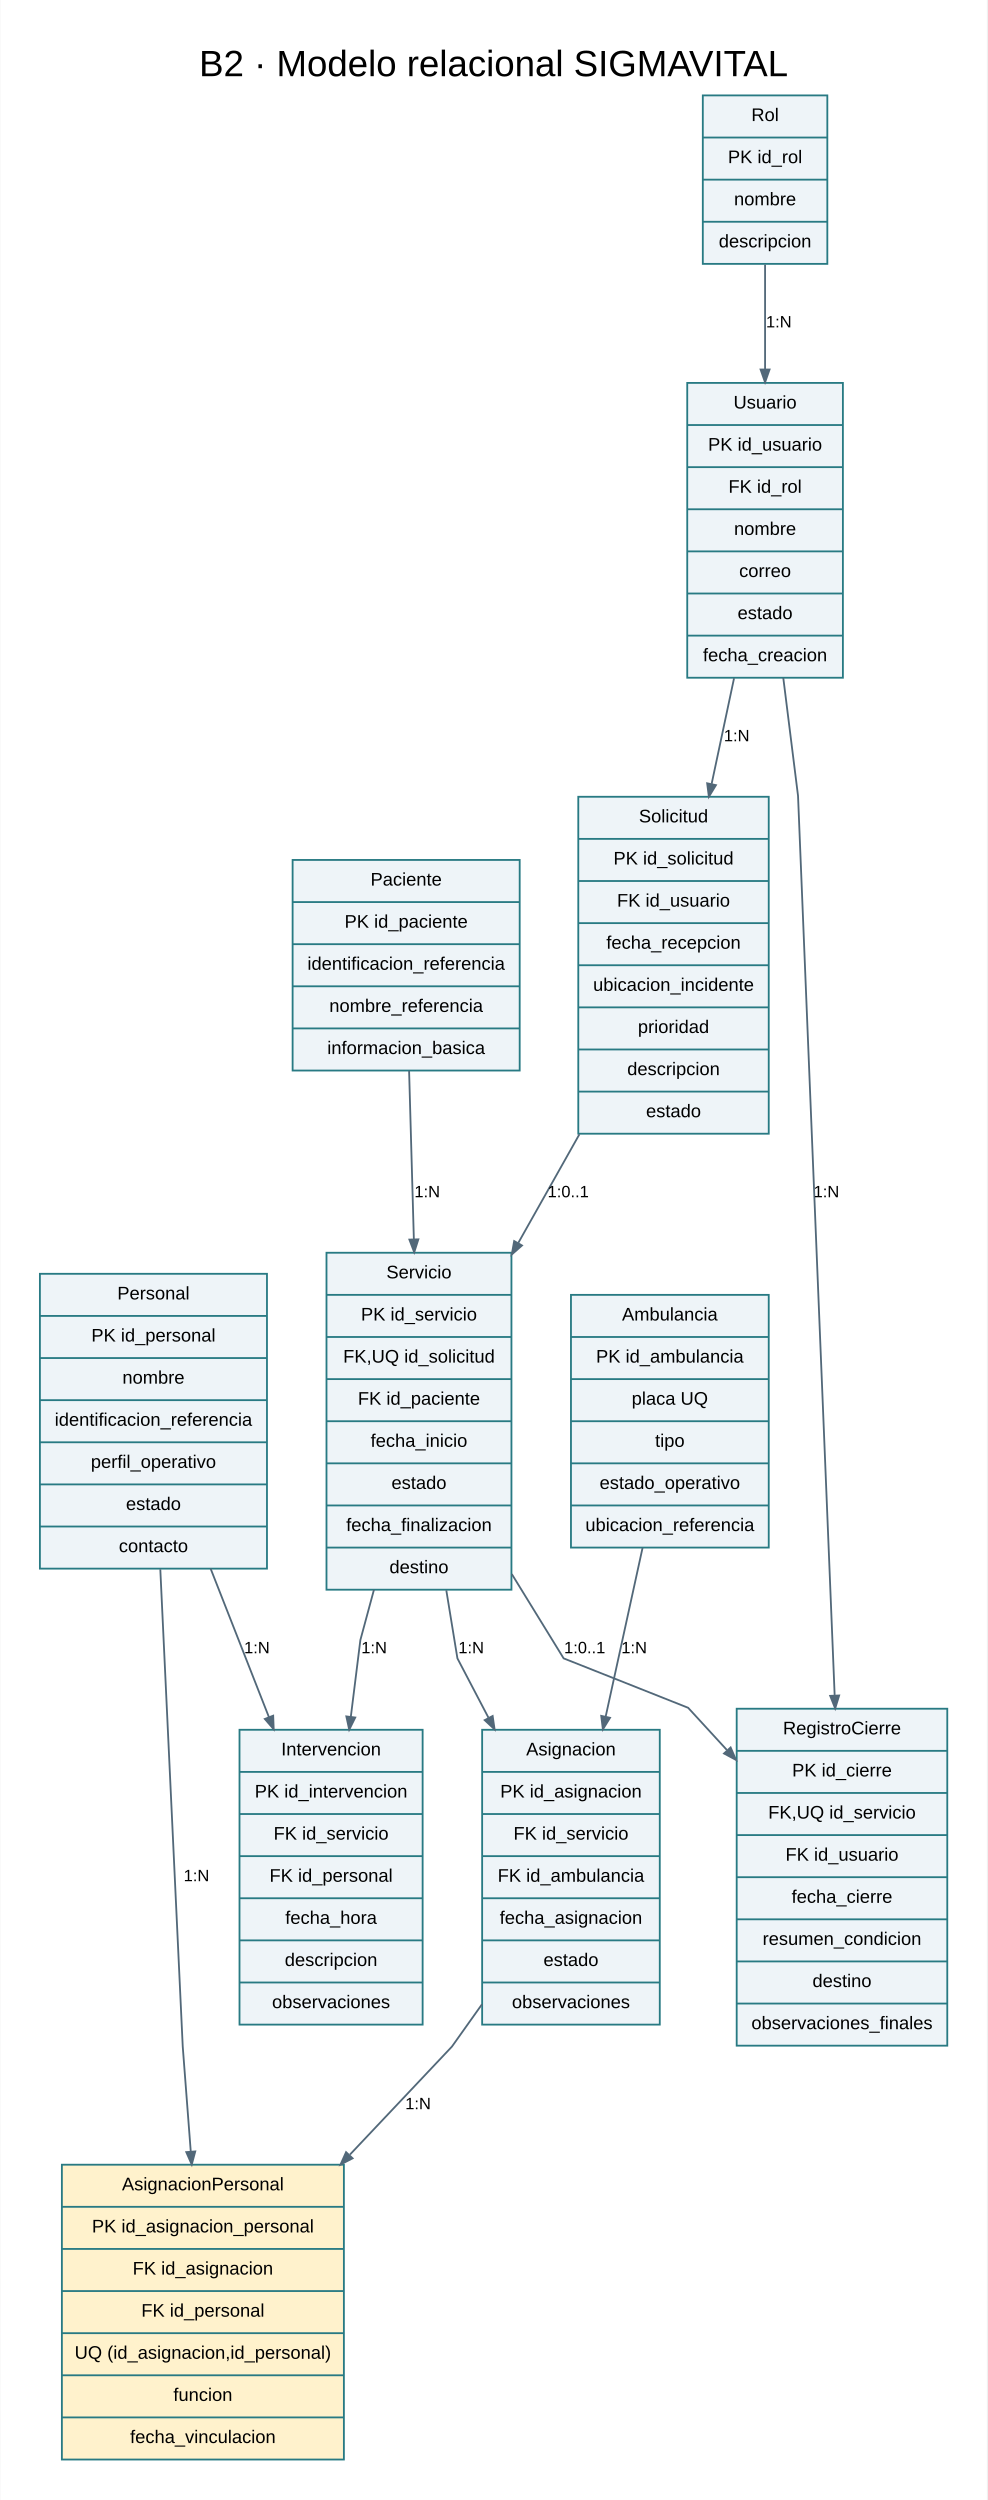
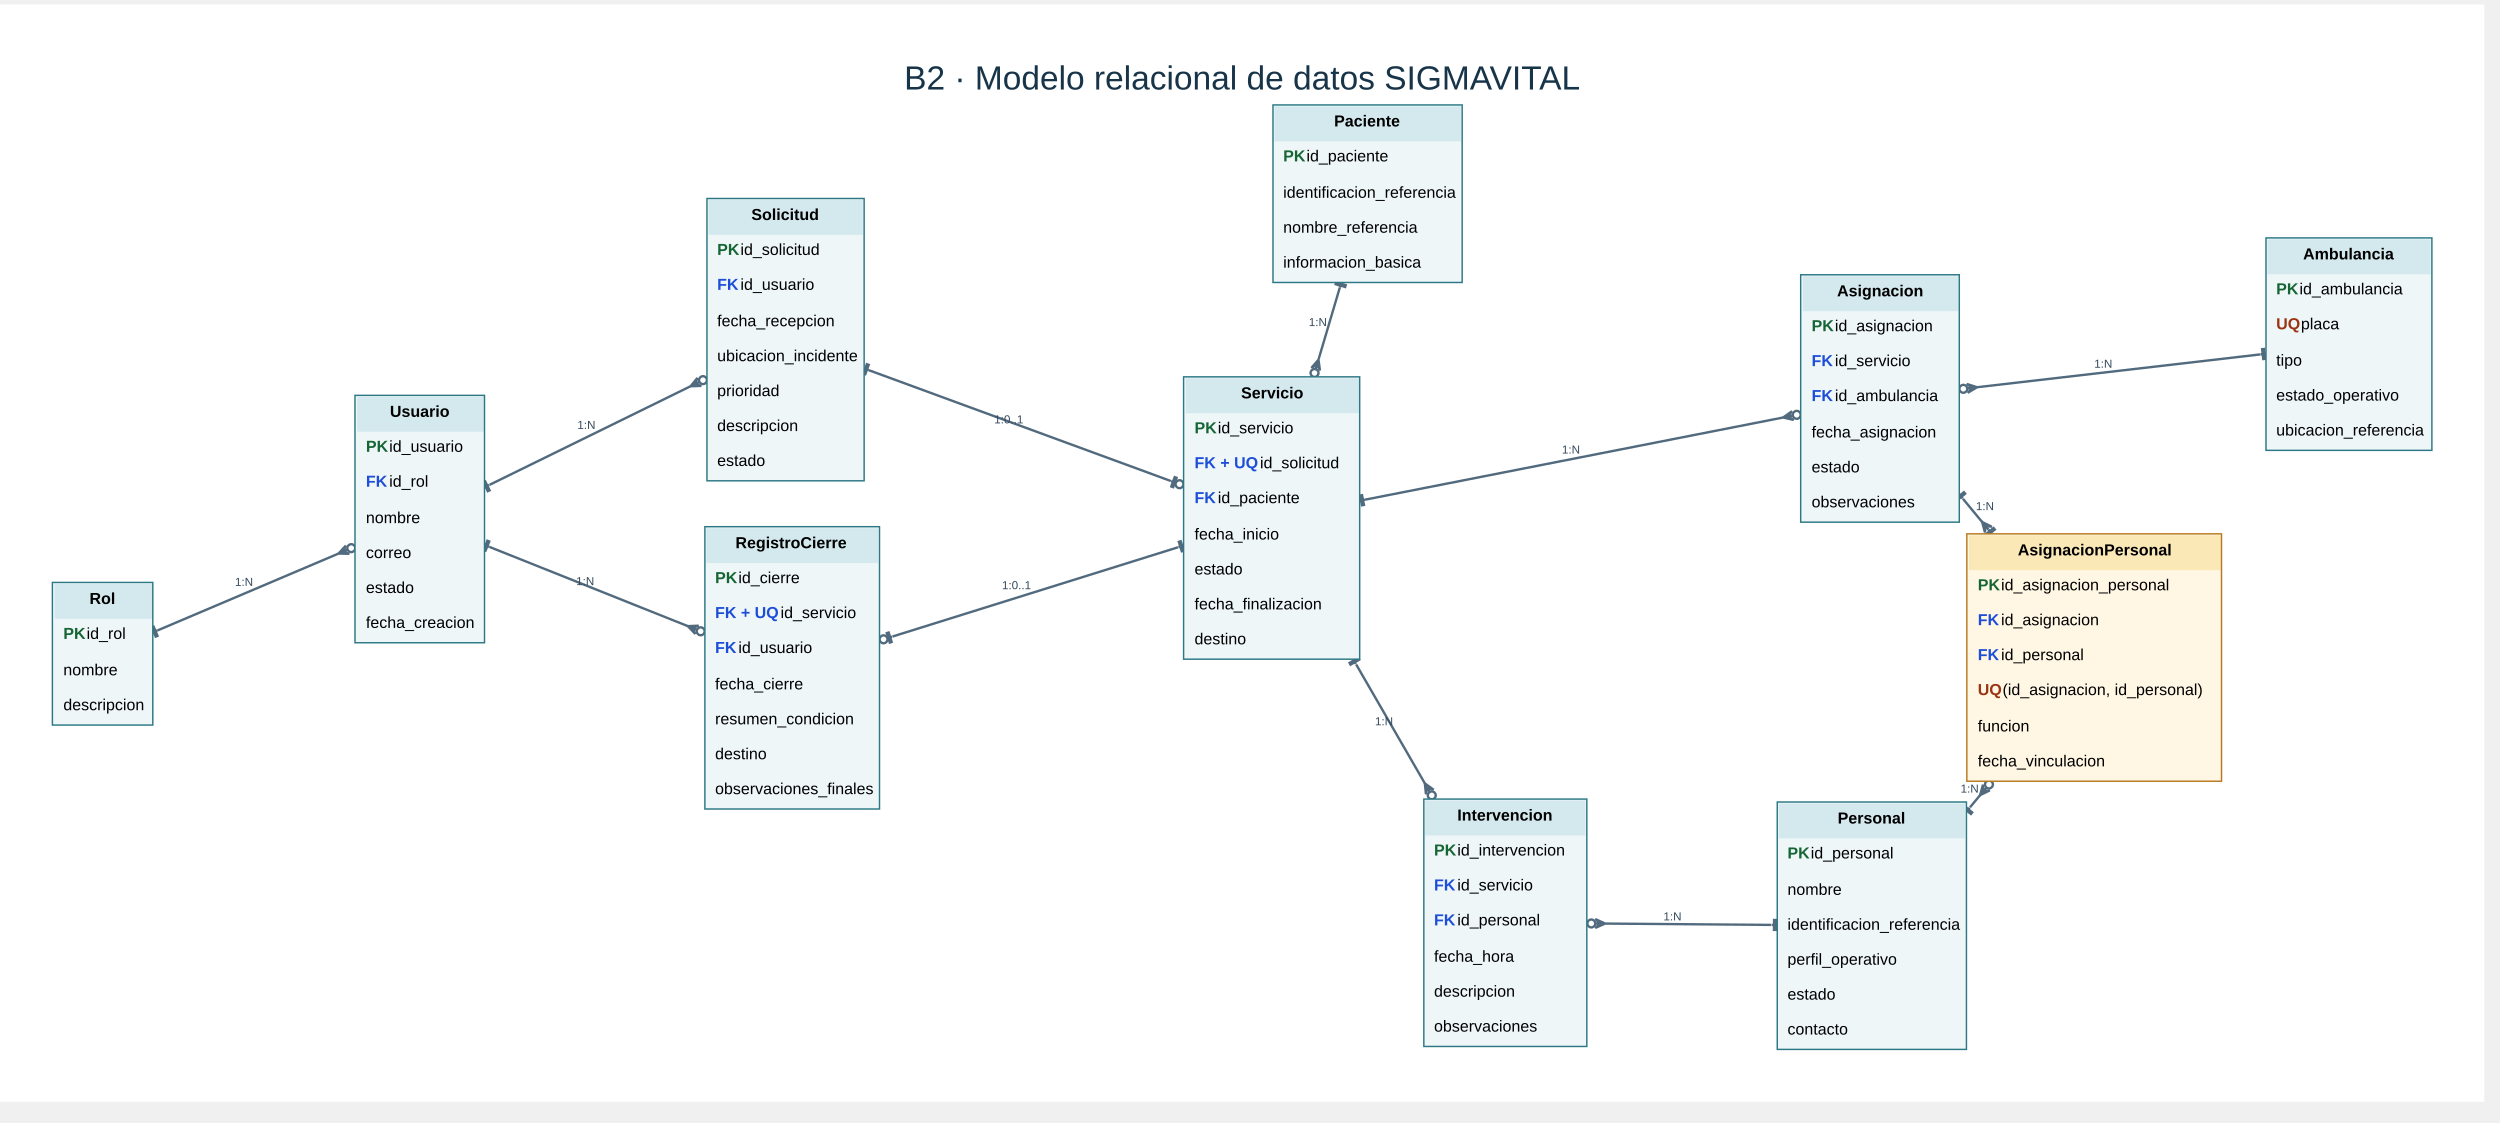
- <svg xmlns="http://www.w3.org/2000/svg" width="539pt" height="1365pt" viewBox="0.00 0.00 538.70 1365.20">
-   <g id="graph0" class="graph" transform="scale(1 1) rotate(0) translate(21.6 1343.6)">
-     <polygon fill="white" stroke="transparent" points="-21.6,21.6 -21.6,-1343.6 517.1,-1343.6 517.1,21.6 -21.6,21.6" />
-     <text text-anchor="middle" x="247.75" y="-1302" font-family="Arial" font-size="20.00">B2 · Modelo relacional SIGMAVITAL</text>
+ <svg xmlns="http://www.w3.org/2000/svg" width="1729pt" height="776pt" viewBox="10.80 10.80 1717.87 764.79">
+   <g id="graph0" class="graph" transform="scale(1 1) rotate(0) translate(46.8 728.79)">
+     <polygon fill="white" stroke="transparent" points="-36,36 -36,-717.99 1671.07,-717.99 1671.07,36 -36,36" />
+     <text text-anchor="middle" x="817.54" y="-659.59" font-family="Arial" font-size="23.00" fill="#173449">B2 · Modelo relacional de datos SIGMAVITAL</text>
+     <g id="rel1" class="edge">
+       <path fill="none" stroke="#526a7d" stroke-width="1.65" d="M72.16,-287.87C106.41,-302.41 157.42,-324.08 196.44,-340.65" />
+       <polygon fill="#526a7d" stroke="#526a7d" stroke-width="1.65" points="68.33,-289.93 70.99,-283.67 72.24,-284.2 69.58,-290.46 68.33,-289.93" />
+       <polyline fill="none" stroke="#526a7d" stroke-width="1.65" points="69.03,-286.54 72.16,-287.86 " />
+       <ellipse fill="none" stroke="#526a7d" stroke-width="1.65" cx="205.37" cy="-344.44" rx="2.72" ry="2.72" />
+       <polygon fill="#526a7d" stroke="#526a7d" stroke-width="1.65" points="196.61,-340.72 201.67,-346.2 199.74,-342.05 202.87,-343.38 202.87,-343.38 202.87,-343.38 199.74,-342.05 204.07,-340.56 196.61,-340.72 196.61,-340.72" />
+       <text text-anchor="middle" x="131.67" y="-318.5" font-family="Arial" font-size="8.00" fill="#33485b">1:N</text>
+     </g>
+     <g id="rel2" class="edge">
+       <path fill="none" stroke="#526a7d" stroke-width="1.65" d="M300.37,-387.94C339.44,-407.11 395.04,-434.37 438.23,-455.56" />
+       <polygon fill="#526a7d" stroke="#526a7d" stroke-width="1.65" points="296.19,-389.68 299.19,-383.58 300.41,-384.17 297.41,-390.28 296.19,-389.68" />
+       <polyline fill="none" stroke="#526a7d" stroke-width="1.65" points="297.08,-386.33 300.13,-387.83 " />
+       <ellipse fill="none" stroke="#526a7d" stroke-width="1.65" cx="447.05" cy="-459.88" rx="2.72" ry="2.72" />
+       <polygon fill="#526a7d" stroke="#526a7d" stroke-width="1.65" points="438.51,-455.69 443.26,-461.43 441.56,-457.19 444.61,-458.68 444.61,-458.68 444.61,-458.68 441.56,-457.19 445.96,-455.94 438.51,-455.69 438.51,-455.69" />
+       <text text-anchor="middle" x="366.93" y="-426.37" font-family="Arial" font-size="8.00" fill="#33485b">1:N</text>
+     </g>
+     <g id="rel12" class="edge">
+       <path fill="none" stroke="#526a7d" stroke-width="1.65" d="M300.24,-345.33C338.58,-330.01 393.01,-308.27 436.59,-290.86" />
+       <polygon fill="#526a7d" stroke="#526a7d" stroke-width="1.65" points="298.9,-349.53 296.38,-343.21 297.64,-342.71 300.17,-349.02 298.9,-349.53" />
+       <polyline fill="none" stroke="#526a7d" stroke-width="1.65" points="297.01,-346.62 300.17,-345.36 " />
+       <ellipse fill="none" stroke="#526a7d" stroke-width="1.65" cx="445.47" cy="-287.31" rx="2.72" ry="2.72" />
+       <polygon fill="#526a7d" stroke="#526a7d" stroke-width="1.65" points="436.63,-290.84 444.08,-291.16 439.78,-289.58 442.94,-288.32 442.94,-288.32 442.94,-288.32 439.78,-289.58 441.8,-285.48 436.63,-290.84 436.63,-290.84" />
+       <text text-anchor="middle" x="366.11" y="-319.02" font-family="Arial" font-size="8.00" fill="#33485b">1:N</text>
+     </g>
+     <g id="rel3" class="edge">
+       <path fill="none" stroke="#526a7d" stroke-width="1.65" d="M561.03,-466.71C618.51,-445.61 707.16,-413.08 768.57,-390.55" />
+       <polygon fill="#526a7d" stroke="#526a7d" stroke-width="1.65" points="559.64,-470.84 557.29,-464.45 558.57,-463.99 560.91,-470.37 559.64,-470.84" />
+       <polyline fill="none" stroke="#526a7d" stroke-width="1.65" points="557.83,-467.88 561.02,-466.71 " />
+       <ellipse fill="none" stroke="#526a7d" stroke-width="1.65" cx="774.5" cy="-388.37" rx="2.72" ry="2.72" />
+       <polygon fill="#526a7d" stroke="#526a7d" stroke-width="1.65" points="770.13,-386.35 772.48,-392.74 771.2,-393.21 768.86,-386.82 770.13,-386.35" />
+       <polyline fill="none" stroke="#526a7d" stroke-width="1.65" points="771.94,-389.31 768.75,-390.48 " />
+       <text text-anchor="middle" x="657.17" y="-430.18" font-family="Arial" font-size="8.00" fill="#33485b">1:0..1</text>
+     </g>
+     <g id="rel11" class="edge">
+       <path fill="none" stroke="#526a7d" stroke-width="1.65" d="M773.47,-345.04C716.99,-327.39 635.04,-301.78 577.24,-283.71" />
+       <polygon fill="#526a7d" stroke="#526a7d" stroke-width="1.65" points="777.35,-342.69 775.33,-349.18 774.03,-348.78 776.06,-342.29 777.35,-342.69" />
+       <polyline fill="none" stroke="#526a7d" stroke-width="1.65" points="776.99,-346.14 773.74,-345.13 " />
+       <ellipse fill="none" stroke="#526a7d" stroke-width="1.65" cx="571.13" cy="-281.8" rx="2.72" ry="2.72" />
+       <polygon fill="#526a7d" stroke="#526a7d" stroke-width="1.65" points="573.36,-286.06 575.39,-279.57 576.69,-279.98 574.66,-286.47 573.36,-286.06" />
+       <polyline fill="none" stroke="#526a7d" stroke-width="1.65" points="573.73,-282.62 576.97,-283.63 " />
+       <text text-anchor="middle" x="662.5" y="-316.24" font-family="Arial" font-size="8.00" fill="#33485b">1:0..1</text>
+     </g>
+     <g id="rel5" class="edge">
+       <path fill="none" stroke="#526a7d" stroke-width="1.65" d="M901.96,-377.75C979.73,-393.04 1110.17,-418.67 1189.09,-434.18" />
+       <polygon fill="#526a7d" stroke="#526a7d" stroke-width="1.65" points="898.59,-380.56 899.91,-373.89 901.24,-374.15 899.93,-380.82 898.59,-380.56" />
+       <polyline fill="none" stroke="#526a7d" stroke-width="1.65" points="898.58,-377.09 901.92,-377.75 " />
+       <ellipse fill="none" stroke="#526a7d" stroke-width="1.65" cx="1198.63" cy="-436.05" rx="2.72" ry="2.72" />
+       <polygon fill="#526a7d" stroke="#526a7d" stroke-width="1.65" points="1189.29,-434.22 1195.37,-438.53 1192.63,-434.87 1195.96,-435.53 1195.96,-435.53 1195.96,-435.53 1192.63,-434.87 1196.55,-432.52 1189.29,-434.22 1189.29,-434.22" />
+       <text text-anchor="middle" x="1043.49" y="-409.44" font-family="Arial" font-size="8.00" fill="#33485b">1:N</text>
+     </g>
+     <g id="rel9" class="edge">
+       <path fill="none" stroke="#526a7d" stroke-width="1.65" d="M895.86,-264.57C911.23,-237.96 927.77,-209.31 942.99,-182.95" />
+       <polygon fill="#526a7d" stroke="#526a7d" stroke-width="1.65" points="897.24,-268.98 891.36,-265.58 892.04,-264.4 897.92,-267.8 897.24,-268.98" />
+       <polyline fill="none" stroke="#526a7d" stroke-width="1.65" points="893.96,-267.87 895.66,-264.93 " />
+       <ellipse fill="none" stroke="#526a7d" stroke-width="1.65" cx="947.84" cy="-174.55" rx="2.72" ry="2.72" />
+       <polygon fill="#526a7d" stroke="#526a7d" stroke-width="1.65" points="943.08,-182.79 949.13,-178.44 944.78,-179.85 946.48,-176.91 946.48,-176.91 946.48,-176.91 944.78,-179.85 943.83,-175.38 943.08,-182.79 943.08,-182.79" />
+       <text text-anchor="middle" x="915.03" y="-222.71" font-family="Arial" font-size="8.00" fill="#33485b">1:N</text>
+     </g>
+     <g id="rel4" class="edge">
+       <path fill="none" stroke="#526a7d" stroke-width="1.65" d="M884.65,-523.5C880.09,-508.09 875.1,-491.21 870.12,-474.4" />
+       <polygon fill="#526a7d" stroke="#526a7d" stroke-width="1.65" points="888.7,-525.18 882.17,-527.11 881.79,-525.81 888.31,-523.88 888.7,-525.18" />
+       <polyline fill="none" stroke="#526a7d" stroke-width="1.65" points="885.63,-526.8 884.66,-523.54 " />
+       <ellipse fill="none" stroke="#526a7d" stroke-width="1.65" cx="867.28" cy="-464.8" rx="2.72" ry="2.72" />
+       <polygon fill="#526a7d" stroke="#526a7d" stroke-width="1.65" points="869.99,-473.93 870.99,-466.54 869.02,-470.67 868.06,-467.41 868.06,-467.41 868.06,-467.41 869.02,-470.67 865.12,-468.28 869.99,-473.93 869.99,-473.93" />
+       <text text-anchor="middle" x="869.55" y="-497.03" font-family="Arial" font-size="8.00" fill="#33485b">1:N</text>
+     </g>
+     <g id="rel6" class="edge">
+       <path fill="none" stroke="#526a7d" stroke-width="1.65" d="M1517.31,-477.59C1461.81,-471.16 1379.9,-461.67 1322.59,-455.03" />
+       <polygon fill="#526a7d" stroke="#526a7d" stroke-width="1.65" points="1520.55,-474.54 1519.77,-481.3 1518.42,-481.14 1519.2,-474.39 1520.55,-474.54" />
+       <polyline fill="none" stroke="#526a7d" stroke-width="1.65" points="1520.83,-478 1517.46,-477.61 " />
+       <ellipse fill="none" stroke="#526a7d" stroke-width="1.65" cx="1313.09" cy="-453.93" rx="2.72" ry="2.72" />
+       <polygon fill="#526a7d" stroke="#526a7d" stroke-width="1.65" points="1322.55,-455.02 1316.15,-451.2 1319.17,-454.63 1315.8,-454.24 1315.8,-454.24 1315.8,-454.24 1319.17,-454.63 1315.44,-457.28 1322.55,-455.02 1322.55,-455.02" />
+       <text text-anchor="middle" x="1409.26" y="-468.42" font-family="Arial" font-size="8.00" fill="#33485b">1:N</text>
+     </g>
+     <g id="rel7" class="edge">
+       <path fill="none" stroke="#526a7d" stroke-width="1.65" d="M1312.8,-378.39C1317.14,-373.14 1321.56,-367.79 1326,-362.43" />
+       <polygon fill="#526a7d" stroke="#526a7d" stroke-width="1.65" points="1313.48,-382.9 1308.24,-378.57 1309.11,-377.52 1314.35,-381.85 1313.48,-382.9" />
+       <polyline fill="none" stroke="#526a7d" stroke-width="1.65" points="1310.43,-381.26 1312.6,-378.64 " />
+       <polygon fill="#526a7d" stroke="#526a7d" stroke-width="1.65" points="1329.45,-352.91 1334.69,-357.25 1333.83,-358.3 1328.59,-353.96 1329.45,-352.91" />
+       <polyline fill="none" stroke="#526a7d" stroke-width="1.65" points="1332.51,-354.56 1330.34,-357.18 " />
+       <polygon fill="#526a7d" stroke="#526a7d" stroke-width="1.65" points="1326.01,-362.42 1332.7,-359.13 1328.17,-359.8 1330.34,-357.18 1330.34,-357.18 1330.34,-357.18 1328.17,-359.8 1327.98,-355.23 1326.01,-362.42 1326.01,-362.42" />
+       <text text-anchor="middle" x="1327.93" y="-370.55" font-family="Arial" font-size="8.00" fill="#33485b">1:N</text>
+     </g>
+     <g id="rel8" class="edge">
+       <path fill="none" stroke="#526a7d" stroke-width="1.65" d="M1317.66,-166.31C1319.95,-169.09 1322.26,-171.87 1324.58,-174.66" />
+       <polygon fill="#526a7d" stroke="#526a7d" stroke-width="1.65" points="1313.07,-166.11 1318.3,-161.77 1319.17,-162.82 1313.94,-167.16 1313.07,-166.11" />
+       <polyline fill="none" stroke="#526a7d" stroke-width="1.65" points="1315.25,-163.42 1317.42,-166.03 " />
+       <ellipse fill="none" stroke="#526a7d" stroke-width="1.65" cx="1330.7" cy="-182.05" rx="2.72" ry="2.72" />
+       <polygon fill="#526a7d" stroke="#526a7d" stroke-width="1.65" points="1324.62,-174.72 1326.61,-181.91 1326.79,-177.34 1328.96,-179.95 1328.96,-179.95 1328.96,-179.95 1326.79,-177.34 1331.32,-178 1324.62,-174.72 1324.62,-174.72" />
+       <text text-anchor="middle" x="1317.43" y="-176.48" font-family="Arial" font-size="8.00" fill="#33485b">1:N</text>
+     </g>
+     <g id="rel10" class="edge">
+       <path fill="none" stroke="#526a7d" stroke-width="1.65" d="M1181.24,-85.55C1145.83,-85.84 1102.82,-86.18 1067.41,-86.46" />
+       <polygon fill="#526a7d" stroke="#526a7d" stroke-width="1.65" points="1184.34,-82.13 1184.4,-88.93 1183.04,-88.94 1182.98,-82.14 1184.34,-82.13" />
+       <polyline fill="none" stroke="#526a7d" stroke-width="1.65" points="1185.05,-85.52 1181.65,-85.55 " />
+       <ellipse fill="none" stroke="#526a7d" stroke-width="1.65" cx="1057.46" cy="-86.54" rx="2.72" ry="2.72" />
+       <polygon fill="#526a7d" stroke="#526a7d" stroke-width="1.65" points="1066.98,-86.47 1060.15,-83.46 1063.58,-86.49 1060.18,-86.52 1060.18,-86.52 1060.18,-86.52 1063.58,-86.49 1060.2,-89.58 1066.98,-86.47 1066.98,-86.47" />
+       <text text-anchor="middle" x="1113.23" y="-88.64" font-family="Arial" font-size="8.00" fill="#33485b">1:N</text>
+     </g>
    <g id="node1" class="node">
-       <polygon fill="#eef4f8" stroke="#287a83" points="362,-1199.5 362,-1291.5 430,-1291.5 430,-1199.5 362,-1199.5" />
-       <text text-anchor="middle" x="396" y="-1277.5" font-family="Arial" font-size="10.00">Rol</text>
-       <polyline fill="none" stroke="#287a83" points="362,-1268.5 430,-1268.5 " />
-       <text text-anchor="middle" x="396" y="-1254.5" font-family="Arial" font-size="10.00">PK id_rol</text>
-       <polyline fill="none" stroke="#287a83" points="362,-1245.5 430,-1245.5 " />
-       <text text-anchor="middle" x="396" y="-1231.5" font-family="Arial" font-size="10.00">nombre</text>
-       <polyline fill="none" stroke="#287a83" points="362,-1222.5 430,-1222.5 " />
-       <text text-anchor="middle" x="396" y="-1208.5" font-family="Arial" font-size="10.00">descripcion</text>
+       <polygon fill="#eef6f8" stroke="transparent" points="0,-222.87 0,-320.87 69,-320.87 69,-222.87 0,-222.87" />
+       <polygon fill="#d4e9ee" stroke="transparent" points="1.5,-295.87 1.5,-319.87 68.5,-319.87 68.5,-295.87 1.5,-295.87" />
+       <text text-anchor="start" x="25.5" y="-306.07" font-family="Arial" font-weight="bold" font-size="11.00">Rol</text>
+       <text text-anchor="start" x="7.5" y="-282.07" font-family="Arial" font-weight="bold" font-size="11.00" fill="#166534">PK</text>
+       <text text-anchor="start" x="23.5" y="-282.07" font-family="Arial" font-size="11.00">   id_rol</text>
+       <text text-anchor="start" x="7.5" y="-257.07" font-family="Arial" font-size="11.00">nombre</text>
+       <text text-anchor="start" x="7.5" y="-233.07" font-family="Arial" font-size="11.00">descripcion</text>
+       <polygon fill="none" stroke="#2c7884" points="0,-222.87 0,-320.87 69,-320.87 69,-222.87 0,-222.87" />
    </g>
    <g id="node2" class="node">
-       <polygon fill="#eef4f8" stroke="#287a83" points="353.5,-973.5 353.5,-1134.5 438.5,-1134.5 438.5,-973.5 353.5,-973.5" />
-       <text text-anchor="middle" x="396" y="-1120.5" font-family="Arial" font-size="10.00">Usuario</text>
-       <polyline fill="none" stroke="#287a83" points="353.5,-1111.5 438.5,-1111.5 " />
-       <text text-anchor="middle" x="396" y="-1097.5" font-family="Arial" font-size="10.00">PK id_usuario</text>
-       <polyline fill="none" stroke="#287a83" points="353.5,-1088.5 438.5,-1088.5 " />
-       <text text-anchor="middle" x="396" y="-1074.5" font-family="Arial" font-size="10.00">FK id_rol</text>
-       <polyline fill="none" stroke="#287a83" points="353.5,-1065.5 438.5,-1065.5 " />
-       <text text-anchor="middle" x="396" y="-1051.5" font-family="Arial" font-size="10.00">nombre</text>
-       <polyline fill="none" stroke="#287a83" points="353.5,-1042.5 438.5,-1042.5 " />
-       <text text-anchor="middle" x="396" y="-1028.5" font-family="Arial" font-size="10.00">correo</text>
-       <polyline fill="none" stroke="#287a83" points="353.5,-1019.5 438.5,-1019.5 " />
-       <text text-anchor="middle" x="396" y="-1005.5" font-family="Arial" font-size="10.00">estado</text>
-       <polyline fill="none" stroke="#287a83" points="353.5,-996.5 438.5,-996.5 " />
-       <text text-anchor="middle" x="396" y="-982.5" font-family="Arial" font-size="10.00">fecha_creacion</text>
-     </g>
-     <g id="edge1" class="edge">
-       <path fill="none" stroke="#526879" d="M396,-1199.11C396,-1181.95 396,-1161.79 396,-1142.07" />
-       <polygon fill="#526879" stroke="#526879" points="398.45,-1141.83 396,-1134.83 393.55,-1141.83 398.45,-1141.83" />
-       <text text-anchor="middle" x="403.5" y="-1164.8" font-family="Arial" font-size="9.00">1:N</text>
+       <polygon fill="#eef6f8" stroke="transparent" points="207.93,-279.43 207.93,-449.43 296.93,-449.43 296.93,-279.43 207.93,-279.43" />
+       <polygon fill="#d4e9ee" stroke="transparent" points="209.43,-424.43 209.43,-448.43 296.43,-448.43 296.43,-424.43 209.43,-424.43" />
+       <text text-anchor="start" x="231.93" y="-434.63" font-family="Arial" font-weight="bold" font-size="11.00">Usuario</text>
+       <text text-anchor="start" x="215.43" y="-410.63" font-family="Arial" font-weight="bold" font-size="11.00" fill="#166534">PK</text>
+       <text text-anchor="start" x="231.43" y="-410.63" font-family="Arial" font-size="11.00">   id_usuario</text>
+       <text text-anchor="start" x="215.43" y="-386.63" font-family="Arial" font-weight="bold" font-size="11.00" fill="#1d4ed8">FK</text>
+       <text text-anchor="start" x="231.43" y="-386.63" font-family="Arial" font-size="11.00">   id_rol</text>
+       <text text-anchor="start" x="215.43" y="-361.63" font-family="Arial" font-size="11.00">nombre</text>
+       <text text-anchor="start" x="215.43" y="-337.63" font-family="Arial" font-size="11.00">correo</text>
+       <text text-anchor="start" x="215.43" y="-313.63" font-family="Arial" font-size="11.00">estado</text>
+       <text text-anchor="start" x="215.43" y="-289.63" font-family="Arial" font-size="11.00">fecha_creacion</text>
+       <polygon fill="none" stroke="#2c7884" points="207.93,-279.43 207.93,-449.43 296.93,-449.43 296.93,-279.43 207.93,-279.43" />
    </g>
    <g id="node3" class="node">
-       <polygon fill="#eef4f8" stroke="#287a83" points="294,-724.5 294,-908.5 398,-908.5 398,-724.5 294,-724.5" />
-       <text text-anchor="middle" x="346" y="-894.5" font-family="Arial" font-size="10.00">Solicitud</text>
-       <polyline fill="none" stroke="#287a83" points="294,-885.5 398,-885.5 " />
-       <text text-anchor="middle" x="346" y="-871.5" font-family="Arial" font-size="10.00">PK id_solicitud</text>
-       <polyline fill="none" stroke="#287a83" points="294,-862.5 398,-862.5 " />
-       <text text-anchor="middle" x="346" y="-848.5" font-family="Arial" font-size="10.00">FK id_usuario</text>
-       <polyline fill="none" stroke="#287a83" points="294,-839.5 398,-839.5 " />
-       <text text-anchor="middle" x="346" y="-825.5" font-family="Arial" font-size="10.00">fecha_recepcion</text>
-       <polyline fill="none" stroke="#287a83" points="294,-816.5 398,-816.5 " />
-       <text text-anchor="middle" x="346" y="-802.5" font-family="Arial" font-size="10.00">ubicacion_incidente</text>
-       <polyline fill="none" stroke="#287a83" points="294,-793.5 398,-793.5 " />
-       <text text-anchor="middle" x="346" y="-779.5" font-family="Arial" font-size="10.00">prioridad</text>
-       <polyline fill="none" stroke="#287a83" points="294,-770.5 398,-770.5 " />
-       <text text-anchor="middle" x="346" y="-756.5" font-family="Arial" font-size="10.00">descripcion</text>
-       <polyline fill="none" stroke="#287a83" points="294,-747.5 398,-747.5 " />
-       <text text-anchor="middle" x="346" y="-733.5" font-family="Arial" font-size="10.00">estado</text>
-     </g>
-     <g id="edge2" class="edge">
-       <path fill="none" stroke="#526879" d="M379.07,-973.27C375.14,-954.73 370.9,-934.78 366.82,-915.56" />
-       <polygon fill="#526879" stroke="#526879" points="369.17,-914.85 365.32,-908.51 364.38,-915.86 369.17,-914.85" />
-       <text text-anchor="middle" x="380.5" y="-938.8" font-family="Arial" font-size="9.00">1:N</text>
+       <polygon fill="#eef6f8" stroke="transparent" points="449.79,-390.71 449.79,-584.71 557.79,-584.71 557.79,-390.71 449.79,-390.71" />
+       <polygon fill="#d4e9ee" stroke="transparent" points="450.79,-559.71 450.79,-583.71 556.79,-583.71 556.79,-559.71 450.79,-559.71" />
+       <text text-anchor="start" x="480.29" y="-569.91" font-family="Arial" font-weight="bold" font-size="11.00">Solicitud</text>
+       <text text-anchor="start" x="456.79" y="-545.91" font-family="Arial" font-weight="bold" font-size="11.00" fill="#166534">PK</text>
+       <text text-anchor="start" x="472.79" y="-545.91" font-family="Arial" font-size="11.00">   id_solicitud</text>
+       <text text-anchor="start" x="456.79" y="-521.91" font-family="Arial" font-weight="bold" font-size="11.00" fill="#1d4ed8">FK</text>
+       <text text-anchor="start" x="472.79" y="-521.91" font-family="Arial" font-size="11.00">   id_usuario</text>
+       <text text-anchor="start" x="456.79" y="-496.91" font-family="Arial" font-size="11.00">fecha_recepcion</text>
+       <text text-anchor="start" x="456.79" y="-472.91" font-family="Arial" font-size="11.00">ubicacion_incidente</text>
+       <text text-anchor="start" x="456.79" y="-448.91" font-family="Arial" font-size="11.00">prioridad</text>
+       <text text-anchor="start" x="456.79" y="-424.91" font-family="Arial" font-size="11.00">descripcion</text>
+       <text text-anchor="start" x="456.79" y="-400.91" font-family="Arial" font-size="11.00">estado</text>
+       <polygon fill="none" stroke="#2c7884" points="449.79,-390.71 449.79,-584.71 557.79,-584.71 557.79,-390.71 449.79,-390.71" />
+     </g>
+     <g id="node4" class="node">
+       <polygon fill="#eef6f8" stroke="transparent" points="777.3,-268.15 777.3,-462.15 898.3,-462.15 898.3,-268.15 777.3,-268.15" />
+       <polygon fill="#d4e9ee" stroke="transparent" points="778.8,-437.15 778.8,-461.15 897.8,-461.15 897.8,-437.15 778.8,-437.15" />
+       <text text-anchor="start" x="816.8" y="-447.35" font-family="Arial" font-weight="bold" font-size="11.00">Servicio</text>
+       <text text-anchor="start" x="784.8" y="-423.35" font-family="Arial" font-weight="bold" font-size="11.00" fill="#166534">PK</text>
+       <text text-anchor="start" x="800.8" y="-423.35" font-family="Arial" font-size="11.00">   id_servicio</text>
+       <text text-anchor="start" x="784.8" y="-399.35" font-family="Arial" font-weight="bold" font-size="11.00" fill="#1d4ed8">FK + UQ</text>
+       <text text-anchor="start" x="829.8" y="-399.35" font-family="Arial" font-size="11.00">   id_solicitud</text>
+       <text text-anchor="start" x="784.8" y="-375.35" font-family="Arial" font-weight="bold" font-size="11.00" fill="#1d4ed8">FK</text>
+       <text text-anchor="start" x="800.8" y="-375.35" font-family="Arial" font-size="11.00">   id_paciente</text>
+       <text text-anchor="start" x="784.8" y="-350.35" font-family="Arial" font-size="11.00">fecha_inicio</text>
+       <text text-anchor="start" x="784.8" y="-326.35" font-family="Arial" font-size="11.00">estado</text>
+       <text text-anchor="start" x="784.8" y="-302.35" font-family="Arial" font-size="11.00">fecha_finalizacion</text>
+       <text text-anchor="start" x="784.8" y="-278.35" font-family="Arial" font-size="11.00">destino</text>
+       <polygon fill="none" stroke="#2c7884" points="777.3,-268.15 777.3,-462.15 898.3,-462.15 898.3,-268.15 777.3,-268.15" />
+     </g>
+     <g id="node5" class="node">
+       <polygon fill="#eef6f8" stroke="transparent" points="838.73,-526.99 838.73,-648.99 968.73,-648.99 968.73,-526.99 838.73,-526.99" />
+       <polygon fill="#d4e9ee" stroke="transparent" points="839.73,-623.99 839.73,-647.99 967.73,-647.99 967.73,-623.99 839.73,-623.99" />
+       <text text-anchor="start" x="880.73" y="-634.19" font-family="Arial" font-weight="bold" font-size="11.00">Paciente</text>
+       <text text-anchor="start" x="845.73" y="-610.19" font-family="Arial" font-weight="bold" font-size="11.00" fill="#166534">PK</text>
+       <text text-anchor="start" x="861.73" y="-610.19" font-family="Arial" font-size="11.00">   id_paciente</text>
+       <text text-anchor="start" x="845.73" y="-585.19" font-family="Arial" font-size="11.00">identificacion_referencia</text>
+       <text text-anchor="start" x="845.73" y="-561.19" font-family="Arial" font-size="11.00">nombre_referencia</text>
+       <text text-anchor="start" x="845.73" y="-537.19" font-family="Arial" font-size="11.00">informacion_basica</text>
+       <polygon fill="none" stroke="#2c7884" points="838.73,-526.99 838.73,-648.99 968.73,-648.99 968.73,-526.99 838.73,-526.99" />
+     </g>
+     <g id="node6" class="node">
+       <polygon fill="#eef6f8" stroke="transparent" points="448.36,-165.19 448.36,-359.19 568.36,-359.19 568.36,-165.19 448.36,-165.19" />
+       <polygon fill="#d4e9ee" stroke="transparent" points="449.36,-334.19 449.36,-358.19 567.36,-358.19 567.36,-334.19 449.36,-334.19" />
+       <text text-anchor="start" x="469.36" y="-344.39" font-family="Arial" font-weight="bold" font-size="11.00">RegistroCierre</text>
+       <text text-anchor="start" x="455.36" y="-320.39" font-family="Arial" font-weight="bold" font-size="11.00" fill="#166534">PK</text>
+       <text text-anchor="start" x="471.36" y="-320.39" font-family="Arial" font-size="11.00">   id_cierre</text>
+       <text text-anchor="start" x="455.36" y="-296.39" font-family="Arial" font-weight="bold" font-size="11.00" fill="#1d4ed8">FK + UQ</text>
+       <text text-anchor="start" x="500.36" y="-296.39" font-family="Arial" font-size="11.00">   id_servicio</text>
+       <text text-anchor="start" x="455.36" y="-272.39" font-family="Arial" font-weight="bold" font-size="11.00" fill="#1d4ed8">FK</text>
+       <text text-anchor="start" x="471.36" y="-272.39" font-family="Arial" font-size="11.00">   id_usuario</text>
+       <text text-anchor="start" x="455.36" y="-247.39" font-family="Arial" font-size="11.00">fecha_cierre</text>
+       <text text-anchor="start" x="455.36" y="-223.39" font-family="Arial" font-size="11.00">resumen_condicion</text>
+       <text text-anchor="start" x="455.36" y="-199.39" font-family="Arial" font-size="11.00">destino</text>
+       <text text-anchor="start" x="455.36" y="-175.39" font-family="Arial" font-size="11.00">observaciones_finales</text>
+       <polygon fill="none" stroke="#2c7884" points="448.36,-165.19 448.36,-359.19 568.36,-359.19 568.36,-165.19 448.36,-165.19" />
+     </g>
+     <g id="node7" class="node">
+       <polygon fill="#eef6f8" stroke="transparent" points="1521.07,-411.63 1521.07,-557.63 1635.07,-557.63 1635.07,-411.63 1521.07,-411.63" />
+       <polygon fill="#d4e9ee" stroke="transparent" points="1522.07,-532.63 1522.07,-556.63 1634.07,-556.63 1634.07,-532.63 1522.07,-532.63" />
+       <text text-anchor="start" x="1546.57" y="-542.83" font-family="Arial" font-weight="bold" font-size="11.00">Ambulancia</text>
+       <text text-anchor="start" x="1528.07" y="-518.83" font-family="Arial" font-weight="bold" font-size="11.00" fill="#166534">PK</text>
+       <text text-anchor="start" x="1544.07" y="-518.83" font-family="Arial" font-size="11.00">   id_ambulancia</text>
+       <text text-anchor="start" x="1528.07" y="-494.83" font-family="Arial" font-weight="bold" font-size="11.00" fill="#9a3412">UQ</text>
+       <text text-anchor="start" x="1545.07" y="-494.83" font-family="Arial" font-size="11.00">   placa</text>
+       <text text-anchor="start" x="1528.07" y="-469.83" font-family="Arial" font-size="11.00">tipo</text>
+       <text text-anchor="start" x="1528.07" y="-445.83" font-family="Arial" font-size="11.00">estado_operativo</text>
+       <text text-anchor="start" x="1528.07" y="-421.83" font-family="Arial" font-size="11.00">ubicacion_referencia</text>
+       <polygon fill="none" stroke="#2c7884" points="1521.07,-411.63 1521.07,-557.63 1635.07,-557.63 1635.07,-411.63 1521.07,-411.63" />
+     </g>
+     <g id="node8" class="node">
+       <polygon fill="#eef6f8" stroke="transparent" points="1201.33,-362.29 1201.33,-532.29 1310.33,-532.29 1310.33,-362.29 1201.33,-362.29" />
+       <polygon fill="#d4e9ee" stroke="transparent" points="1202.83,-507.29 1202.83,-531.29 1309.83,-531.29 1309.83,-507.29 1202.83,-507.29" />
+       <text text-anchor="start" x="1226.33" y="-517.49" font-family="Arial" font-weight="bold" font-size="11.00">Asignacion</text>
+       <text text-anchor="start" x="1208.83" y="-493.49" font-family="Arial" font-weight="bold" font-size="11.00" fill="#166534">PK</text>
+       <text text-anchor="start" x="1224.83" y="-493.49" font-family="Arial" font-size="11.00">   id_asignacion</text>
+       <text text-anchor="start" x="1208.83" y="-469.49" font-family="Arial" font-weight="bold" font-size="11.00" fill="#1d4ed8">FK</text>
+       <text text-anchor="start" x="1224.83" y="-469.49" font-family="Arial" font-size="11.00">   id_servicio</text>
+       <text text-anchor="start" x="1208.83" y="-445.49" font-family="Arial" font-weight="bold" font-size="11.00" fill="#1d4ed8">FK</text>
+       <text text-anchor="start" x="1224.83" y="-445.49" font-family="Arial" font-size="11.00">   id_ambulancia</text>
+       <text text-anchor="start" x="1208.83" y="-420.49" font-family="Arial" font-size="11.00">fecha_asignacion</text>
+       <text text-anchor="start" x="1208.83" y="-396.49" font-family="Arial" font-size="11.00">estado</text>
+       <text text-anchor="start" x="1208.83" y="-372.49" font-family="Arial" font-size="11.00">observaciones</text>
+       <polygon fill="none" stroke="#2c7884" points="1201.33,-362.29 1201.33,-532.29 1310.33,-532.29 1310.33,-362.29 1201.33,-362.29" />
+     </g>
+     <g id="node9" class="node">
+       <polygon fill="#eef6f8" stroke="transparent" points="1185.24,0 1185.24,-170 1315.24,-170 1315.24,0 1185.24,0" />
+       <polygon fill="#d4e9ee" stroke="transparent" points="1186.24,-145 1186.24,-169 1314.24,-169 1314.24,-145 1186.24,-145" />
+       <text text-anchor="start" x="1226.74" y="-155.2" font-family="Arial" font-weight="bold" font-size="11.00">Personal</text>
+       <text text-anchor="start" x="1192.24" y="-131.2" font-family="Arial" font-weight="bold" font-size="11.00" fill="#166534">PK</text>
+       <text text-anchor="start" x="1208.24" y="-131.2" font-family="Arial" font-size="11.00">   id_personal</text>
+       <text text-anchor="start" x="1192.24" y="-106.2" font-family="Arial" font-size="11.00">nombre</text>
+       <text text-anchor="start" x="1192.24" y="-82.2" font-family="Arial" font-size="11.00">identificacion_referencia</text>
+       <text text-anchor="start" x="1192.24" y="-58.2" font-family="Arial" font-size="11.00">perfil_operativo</text>
+       <text text-anchor="start" x="1192.24" y="-34.2" font-family="Arial" font-size="11.00">estado</text>
+       <text text-anchor="start" x="1192.24" y="-10.2" font-family="Arial" font-size="11.00">contacto</text>
+       <polygon fill="none" stroke="#2c7884" points="1185.24,0 1185.24,-170 1315.24,-170 1315.24,0 1185.24,0" />
+     </g>
+     <g id="node10" class="node">
+       <polygon fill="#fff7e4" stroke="transparent" points="1315.51,-184.27 1315.51,-354.27 1490.51,-354.27 1490.51,-184.27 1315.51,-184.27" />
+       <polygon fill="#fbe8b7" stroke="transparent" points="1317.01,-329.27 1317.01,-353.27 1490.01,-353.27 1490.01,-329.27 1317.01,-329.27" />
+       <text text-anchor="start" x="1350.51" y="-339.47" font-family="Arial" font-weight="bold" font-size="11.00">AsignacionPersonal</text>
+       <text text-anchor="start" x="1323.01" y="-315.47" font-family="Arial" font-weight="bold" font-size="11.00" fill="#166534">PK</text>
+       <text text-anchor="start" x="1339.01" y="-315.47" font-family="Arial" font-size="11.00">   id_asignacion_personal</text>
+       <text text-anchor="start" x="1323.01" y="-291.47" font-family="Arial" font-weight="bold" font-size="11.00" fill="#1d4ed8">FK</text>
+       <text text-anchor="start" x="1339.01" y="-291.47" font-family="Arial" font-size="11.00">   id_asignacion</text>
+       <text text-anchor="start" x="1323.01" y="-267.47" font-family="Arial" font-weight="bold" font-size="11.00" fill="#1d4ed8">FK</text>
+       <text text-anchor="start" x="1339.01" y="-267.47" font-family="Arial" font-size="11.00">   id_personal</text>
+       <text text-anchor="start" x="1323.01" y="-243.47" font-family="Arial" font-weight="bold" font-size="11.00" fill="#9a3412">UQ</text>
+       <text text-anchor="start" x="1340.01" y="-243.47" font-family="Arial" font-size="11.00">   (id_asignacion, id_personal)</text>
+       <text text-anchor="start" x="1323.01" y="-218.47" font-family="Arial" font-size="11.00">funcion</text>
+       <text text-anchor="start" x="1323.01" y="-194.47" font-family="Arial" font-size="11.00">fecha_vinculacion</text>
+       <polygon fill="none" stroke="#b7791f" points="1315.51,-184.27 1315.51,-354.27 1490.51,-354.27 1490.51,-184.27 1315.51,-184.27" />
    </g>
    <g id="node11" class="node">
-       <polygon fill="#eef4f8" stroke="#287a83" points="380.5,-226.5 380.5,-410.5 495.5,-410.5 495.5,-226.5 380.5,-226.5" />
-       <text text-anchor="middle" x="438" y="-396.5" font-family="Arial" font-size="10.00">RegistroCierre</text>
-       <polyline fill="none" stroke="#287a83" points="380.5,-387.5 495.5,-387.5 " />
-       <text text-anchor="middle" x="438" y="-373.5" font-family="Arial" font-size="10.00">PK id_cierre</text>
-       <polyline fill="none" stroke="#287a83" points="380.5,-364.5 495.5,-364.5 " />
-       <text text-anchor="middle" x="438" y="-350.5" font-family="Arial" font-size="10.00">FK,UQ id_servicio</text>
-       <polyline fill="none" stroke="#287a83" points="380.5,-341.5 495.5,-341.5 " />
-       <text text-anchor="middle" x="438" y="-327.5" font-family="Arial" font-size="10.00">FK id_usuario</text>
-       <polyline fill="none" stroke="#287a83" points="380.5,-318.5 495.5,-318.5 " />
-       <text text-anchor="middle" x="438" y="-304.5" font-family="Arial" font-size="10.00">fecha_cierre</text>
-       <polyline fill="none" stroke="#287a83" points="380.5,-295.5 495.5,-295.5 " />
-       <text text-anchor="middle" x="438" y="-281.5" font-family="Arial" font-size="10.00">resumen_condicion</text>
-       <polyline fill="none" stroke="#287a83" points="380.5,-272.5 495.5,-272.5 " />
-       <text text-anchor="middle" x="438" y="-258.5" font-family="Arial" font-size="10.00">destino</text>
-       <polyline fill="none" stroke="#287a83" points="380.5,-249.5 495.5,-249.5 " />
-       <text text-anchor="middle" x="438" y="-235.5" font-family="Arial" font-size="10.00">observaciones_finales</text>
-     </g>
-     <g id="edge12" class="edge">
-       <path fill="none" stroke="#526879" d="M405.95,-973.42C410.11,-940.12 414,-909 414,-909 414,-909 427.16,-585.79 433.99,-418.02" />
-       <polygon fill="#526879" stroke="#526879" points="436.45,-417.73 434.29,-410.64 431.56,-417.53 436.45,-417.73" />
-       <text text-anchor="middle" x="429.5" y="-689.8" font-family="Arial" font-size="9.00">1:N</text>
-     </g>
-     <g id="node5" class="node">
-       <polygon fill="#eef4f8" stroke="#287a83" points="156.5,-475.5 156.5,-659.5 257.5,-659.5 257.5,-475.5 156.5,-475.5" />
-       <text text-anchor="middle" x="207" y="-645.5" font-family="Arial" font-size="10.00">Servicio</text>
-       <polyline fill="none" stroke="#287a83" points="156.5,-636.5 257.5,-636.5 " />
-       <text text-anchor="middle" x="207" y="-622.5" font-family="Arial" font-size="10.00">PK id_servicio</text>
-       <polyline fill="none" stroke="#287a83" points="156.5,-613.5 257.5,-613.5 " />
-       <text text-anchor="middle" x="207" y="-599.5" font-family="Arial" font-size="10.00">FK,UQ id_solicitud</text>
-       <polyline fill="none" stroke="#287a83" points="156.5,-590.5 257.5,-590.5 " />
-       <text text-anchor="middle" x="207" y="-576.5" font-family="Arial" font-size="10.00">FK id_paciente</text>
-       <polyline fill="none" stroke="#287a83" points="156.5,-567.5 257.5,-567.5 " />
-       <text text-anchor="middle" x="207" y="-553.5" font-family="Arial" font-size="10.00">fecha_inicio</text>
-       <polyline fill="none" stroke="#287a83" points="156.5,-544.5 257.5,-544.5 " />
-       <text text-anchor="middle" x="207" y="-530.5" font-family="Arial" font-size="10.00">estado</text>
-       <polyline fill="none" stroke="#287a83" points="156.5,-521.5 257.5,-521.5 " />
-       <text text-anchor="middle" x="207" y="-507.5" font-family="Arial" font-size="10.00">fecha_finalizacion</text>
-       <polyline fill="none" stroke="#287a83" points="156.5,-498.5 257.5,-498.5 " />
-       <text text-anchor="middle" x="207" y="-484.5" font-family="Arial" font-size="10.00">destino</text>
-     </g>
-     <g id="edge3" class="edge">
-       <path fill="none" stroke="#526879" d="M294.64,-724.23C283.75,-704.88 272.23,-684.4 261.24,-664.88" />
-       <polygon fill="#526879" stroke="#526879" points="263.26,-663.47 257.69,-658.57 258.99,-665.88 263.26,-663.47" />
-       <text text-anchor="middle" x="288.5" y="-689.8" font-family="Arial" font-size="9.00">1:0..1</text>
-     </g>
-     <g id="node4" class="node">
-       <polygon fill="#eef4f8" stroke="#287a83" points="138,-759 138,-874 262,-874 262,-759 138,-759" />
-       <text text-anchor="middle" x="200" y="-860" font-family="Arial" font-size="10.00">Paciente</text>
-       <polyline fill="none" stroke="#287a83" points="138,-851 262,-851 " />
-       <text text-anchor="middle" x="200" y="-837" font-family="Arial" font-size="10.00">PK id_paciente</text>
-       <polyline fill="none" stroke="#287a83" points="138,-828 262,-828 " />
-       <text text-anchor="middle" x="200" y="-814" font-family="Arial" font-size="10.00">identificacion_referencia</text>
-       <polyline fill="none" stroke="#287a83" points="138,-805 262,-805 " />
-       <text text-anchor="middle" x="200" y="-791" font-family="Arial" font-size="10.00">nombre_referencia</text>
-       <polyline fill="none" stroke="#287a83" points="138,-782 262,-782 " />
-       <text text-anchor="middle" x="200" y="-768" font-family="Arial" font-size="10.00">informacion_basica</text>
-     </g>
-     <g id="edge4" class="edge">
-       <path fill="none" stroke="#526879" d="M201.61,-758.83C202.38,-731.56 203.33,-698.05 204.21,-666.8" />
-       <polygon fill="#526879" stroke="#526879" points="206.66,-666.82 204.41,-659.75 201.77,-666.68 206.66,-666.82" />
-       <text text-anchor="middle" x="211.5" y="-689.8" font-family="Arial" font-size="9.00">1:N</text>
-     </g>
-     <g id="node8" class="node">
-       <polygon fill="#eef4f8" stroke="#287a83" points="241.5,-238 241.5,-399 338.5,-399 338.5,-238 241.5,-238" />
-       <text text-anchor="middle" x="290" y="-385" font-family="Arial" font-size="10.00">Asignacion</text>
-       <polyline fill="none" stroke="#287a83" points="241.5,-376 338.5,-376 " />
-       <text text-anchor="middle" x="290" y="-362" font-family="Arial" font-size="10.00">PK id_asignacion</text>
-       <polyline fill="none" stroke="#287a83" points="241.5,-353 338.5,-353 " />
-       <text text-anchor="middle" x="290" y="-339" font-family="Arial" font-size="10.00">FK id_servicio</text>
-       <polyline fill="none" stroke="#287a83" points="241.5,-330 338.5,-330 " />
-       <text text-anchor="middle" x="290" y="-316" font-family="Arial" font-size="10.00">FK id_ambulancia</text>
-       <polyline fill="none" stroke="#287a83" points="241.5,-307 338.5,-307 " />
-       <text text-anchor="middle" x="290" y="-293" font-family="Arial" font-size="10.00">fecha_asignacion</text>
-       <polyline fill="none" stroke="#287a83" points="241.5,-284 338.5,-284 " />
-       <text text-anchor="middle" x="290" y="-270" font-family="Arial" font-size="10.00">estado</text>
-       <polyline fill="none" stroke="#287a83" points="241.5,-261 338.5,-261 " />
-       <text text-anchor="middle" x="290" y="-247" font-family="Arial" font-size="10.00">observaciones</text>
-     </g>
-     <g id="edge5" class="edge">
-       <path fill="none" stroke="#526879" d="M221.93,-475.17C225.35,-454.24 228,-438 228,-438 228,-438 235.33,-423.98 244.96,-405.59" />
-       <polygon fill="#526879" stroke="#526879" points="247.23,-406.54 248.3,-399.2 242.89,-404.27 247.23,-406.54" />
-       <text text-anchor="middle" x="235.5" y="-440.8" font-family="Arial" font-size="9.00">1:N</text>
-     </g>
-     <g id="node10" class="node">
-       <polygon fill="#eef4f8" stroke="#287a83" points="109,-238 109,-399 209,-399 209,-238 109,-238" />
-       <text text-anchor="middle" x="159" y="-385" font-family="Arial" font-size="10.00">Intervencion</text>
-       <polyline fill="none" stroke="#287a83" points="109,-376 209,-376 " />
-       <text text-anchor="middle" x="159" y="-362" font-family="Arial" font-size="10.00">PK id_intervencion</text>
-       <polyline fill="none" stroke="#287a83" points="109,-353 209,-353 " />
-       <text text-anchor="middle" x="159" y="-339" font-family="Arial" font-size="10.00">FK id_servicio</text>
-       <polyline fill="none" stroke="#287a83" points="109,-330 209,-330 " />
-       <text text-anchor="middle" x="159" y="-316" font-family="Arial" font-size="10.00">FK id_personal</text>
-       <polyline fill="none" stroke="#287a83" points="109,-307 209,-307 " />
-       <text text-anchor="middle" x="159" y="-293" font-family="Arial" font-size="10.00">fecha_hora</text>
-       <polyline fill="none" stroke="#287a83" points="109,-284 209,-284 " />
-       <text text-anchor="middle" x="159" y="-270" font-family="Arial" font-size="10.00">descripcion</text>
-       <polyline fill="none" stroke="#287a83" points="109,-261 209,-261 " />
-       <text text-anchor="middle" x="159" y="-247" font-family="Arial" font-size="10.00">observaciones</text>
-     </g>
-     <g id="edge9" class="edge">
-       <path fill="none" stroke="#526879" d="M182.42,-475.48C178.12,-459.57 175,-448 175,-448 175,-448 172.66,-429.23 169.78,-406.04" />
-       <polygon fill="#526879" stroke="#526879" points="172.2,-405.7 168.91,-399.05 167.34,-406.3 172.2,-405.7" />
-       <text text-anchor="middle" x="182.5" y="-440.8" font-family="Arial" font-size="9.00">1:N</text>
-     </g>
-     <g id="edge11" class="edge">
-       <path fill="none" stroke="#526879" d="M257.7,-484.03C273.09,-459 286,-438 286,-438 286,-438 354,-411 354,-411 354,-411 363.02,-401.18 375.14,-387.97" />
-       <polygon fill="#526879" stroke="#526879" points="377.19,-389.36 380.12,-382.55 373.58,-386.05 377.19,-389.36" />
-       <text text-anchor="middle" x="297.5" y="-440.8" font-family="Arial" font-size="9.00">1:0..1</text>
-     </g>
-     <g id="node6" class="node">
-       <polygon fill="#eef4f8" stroke="#287a83" points="290,-498.5 290,-636.5 398,-636.5 398,-498.5 290,-498.5" />
-       <text text-anchor="middle" x="344" y="-622.5" font-family="Arial" font-size="10.00">Ambulancia</text>
-       <polyline fill="none" stroke="#287a83" points="290,-613.5 398,-613.5 " />
-       <text text-anchor="middle" x="344" y="-599.5" font-family="Arial" font-size="10.00">PK id_ambulancia</text>
-       <polyline fill="none" stroke="#287a83" points="290,-590.5 398,-590.5 " />
-       <text text-anchor="middle" x="344" y="-576.5" font-family="Arial" font-size="10.00">placa UQ</text>
-       <polyline fill="none" stroke="#287a83" points="290,-567.5 398,-567.5 " />
-       <text text-anchor="middle" x="344" y="-553.5" font-family="Arial" font-size="10.00">tipo</text>
-       <polyline fill="none" stroke="#287a83" points="290,-544.5 398,-544.5 " />
-       <text text-anchor="middle" x="344" y="-530.5" font-family="Arial" font-size="10.00">estado_operativo</text>
-       <polyline fill="none" stroke="#287a83" points="290,-521.5 398,-521.5 " />
-       <text text-anchor="middle" x="344" y="-507.5" font-family="Arial" font-size="10.00">ubicacion_referencia</text>
-     </g>
-     <g id="edge6" class="edge">
-       <path fill="none" stroke="#526879" d="M329.1,-498.35C322.89,-469.93 315.6,-436.58 309,-406.42" />
-       <polygon fill="#526879" stroke="#526879" points="311.32,-405.55 307.43,-399.23 306.53,-406.6 311.32,-405.55" />
-       <text text-anchor="middle" x="324.5" y="-440.8" font-family="Arial" font-size="9.00">1:N</text>
-     </g>
-     <g id="node7" class="node">
-       <polygon fill="#eef4f8" stroke="#287a83" points="0,-487 0,-648 124,-648 124,-487 0,-487" />
-       <text text-anchor="middle" x="62" y="-634" font-family="Arial" font-size="10.00">Personal</text>
-       <polyline fill="none" stroke="#287a83" points="0,-625 124,-625 " />
-       <text text-anchor="middle" x="62" y="-611" font-family="Arial" font-size="10.00">PK id_personal</text>
-       <polyline fill="none" stroke="#287a83" points="0,-602 124,-602 " />
-       <text text-anchor="middle" x="62" y="-588" font-family="Arial" font-size="10.00">nombre</text>
-       <polyline fill="none" stroke="#287a83" points="0,-579 124,-579 " />
-       <text text-anchor="middle" x="62" y="-565" font-family="Arial" font-size="10.00">identificacion_referencia</text>
-       <polyline fill="none" stroke="#287a83" points="0,-556 124,-556 " />
-       <text text-anchor="middle" x="62" y="-542" font-family="Arial" font-size="10.00">perfil_operativo</text>
-       <polyline fill="none" stroke="#287a83" points="0,-533 124,-533 " />
-       <text text-anchor="middle" x="62" y="-519" font-family="Arial" font-size="10.00">estado</text>
-       <polyline fill="none" stroke="#287a83" points="0,-510 124,-510 " />
-       <text text-anchor="middle" x="62" y="-496" font-family="Arial" font-size="10.00">contacto</text>
-     </g>
-     <g id="node9" class="node">
-       <polygon fill="#fff2cc" stroke="#287a83" points="12,-0.5 12,-161.5 166,-161.5 166,-0.5 12,-0.5" />
-       <text text-anchor="middle" x="89" y="-147.5" font-family="Arial" font-size="10.00">AsignacionPersonal</text>
-       <polyline fill="none" stroke="#287a83" points="12,-138.5 166,-138.5 " />
-       <text text-anchor="middle" x="89" y="-124.5" font-family="Arial" font-size="10.00">PK id_asignacion_personal</text>
-       <polyline fill="none" stroke="#287a83" points="12,-115.5 166,-115.5 " />
-       <text text-anchor="middle" x="89" y="-101.5" font-family="Arial" font-size="10.00">FK id_asignacion</text>
-       <polyline fill="none" stroke="#287a83" points="12,-92.5 166,-92.5 " />
-       <text text-anchor="middle" x="89" y="-78.5" font-family="Arial" font-size="10.00">FK id_personal</text>
-       <polyline fill="none" stroke="#287a83" points="12,-69.5 166,-69.5 " />
-       <text text-anchor="middle" x="89" y="-55.5" font-family="Arial" font-size="10.00">UQ (id_asignacion,id_personal)</text>
-       <polyline fill="none" stroke="#287a83" points="12,-46.5 166,-46.5 " />
-       <text text-anchor="middle" x="89" y="-32.5" font-family="Arial" font-size="10.00">funcion</text>
-       <polyline fill="none" stroke="#287a83" points="12,-23.5 166,-23.5 " />
-       <text text-anchor="middle" x="89" y="-9.5" font-family="Arial" font-size="10.00">fecha_vinculacion</text>
-     </g>
-     <g id="edge8" class="edge">
-       <path fill="none" stroke="#526879" d="M65.75,-486.67C70.48,-386.03 78,-226 78,-226 78,-226 80.05,-199.11 82.39,-168.56" />
-       <polygon fill="#526879" stroke="#526879" points="84.83,-168.75 82.92,-161.58 79.94,-168.37 84.83,-168.75" />
-       <text text-anchor="middle" x="85.5" y="-316.3" font-family="Arial" font-size="9.00">1:N</text>
-     </g>
-     <g id="edge10" class="edge">
-       <path fill="none" stroke="#526879" d="M93.23,-486.99C103.39,-461.12 114.71,-432.28 125.06,-405.93" />
-       <polygon fill="#526879" stroke="#526879" points="127.39,-406.7 127.67,-399.29 122.83,-404.91 127.39,-406.7" />
-       <text text-anchor="middle" x="118.5" y="-440.8" font-family="Arial" font-size="9.00">1:N</text>
-     </g>
-     <g id="edge7" class="edge">
-       <path fill="none" stroke="#526879" d="M241.4,-249.09C232,-235.85 225,-226 225,-226 225,-226 198.74,-198.19 169.3,-167.02" />
-       <polygon fill="#526879" stroke="#526879" points="170.75,-164.99 164.16,-161.58 167.19,-168.35 170.75,-164.99" />
-       <text text-anchor="middle" x="206.5" y="-191.8" font-family="Arial" font-size="9.00">1:N</text>
+       <polygon fill="#eef6f8" stroke="transparent" points="942.38,-2.02 942.38,-172.02 1054.38,-172.02 1054.38,-2.02 942.38,-2.02" />
+       <polygon fill="#d4e9ee" stroke="transparent" points="943.38,-147.02 943.38,-171.02 1053.38,-171.02 1053.38,-147.02 943.38,-147.02" />
+       <text text-anchor="start" x="965.38" y="-157.22" font-family="Arial" font-weight="bold" font-size="11.00">Intervencion</text>
+       <text text-anchor="start" x="949.38" y="-133.22" font-family="Arial" font-weight="bold" font-size="11.00" fill="#166534">PK</text>
+       <text text-anchor="start" x="965.38" y="-133.22" font-family="Arial" font-size="11.00">   id_intervencion</text>
+       <text text-anchor="start" x="949.38" y="-109.22" font-family="Arial" font-weight="bold" font-size="11.00" fill="#1d4ed8">FK</text>
+       <text text-anchor="start" x="965.38" y="-109.22" font-family="Arial" font-size="11.00">   id_servicio</text>
+       <text text-anchor="start" x="949.38" y="-85.22" font-family="Arial" font-weight="bold" font-size="11.00" fill="#1d4ed8">FK</text>
+       <text text-anchor="start" x="965.38" y="-85.22" font-family="Arial" font-size="11.00">   id_personal</text>
+       <text text-anchor="start" x="949.38" y="-60.22" font-family="Arial" font-size="11.00">fecha_hora</text>
+       <text text-anchor="start" x="949.38" y="-36.22" font-family="Arial" font-size="11.00">descripcion</text>
+       <text text-anchor="start" x="949.38" y="-12.22" font-family="Arial" font-size="11.00">observaciones</text>
+       <polygon fill="none" stroke="#2c7884" points="942.38,-2.02 942.38,-172.02 1054.38,-172.02 1054.38,-2.02 942.38,-2.02" />
    </g>
  </g>
</svg>
